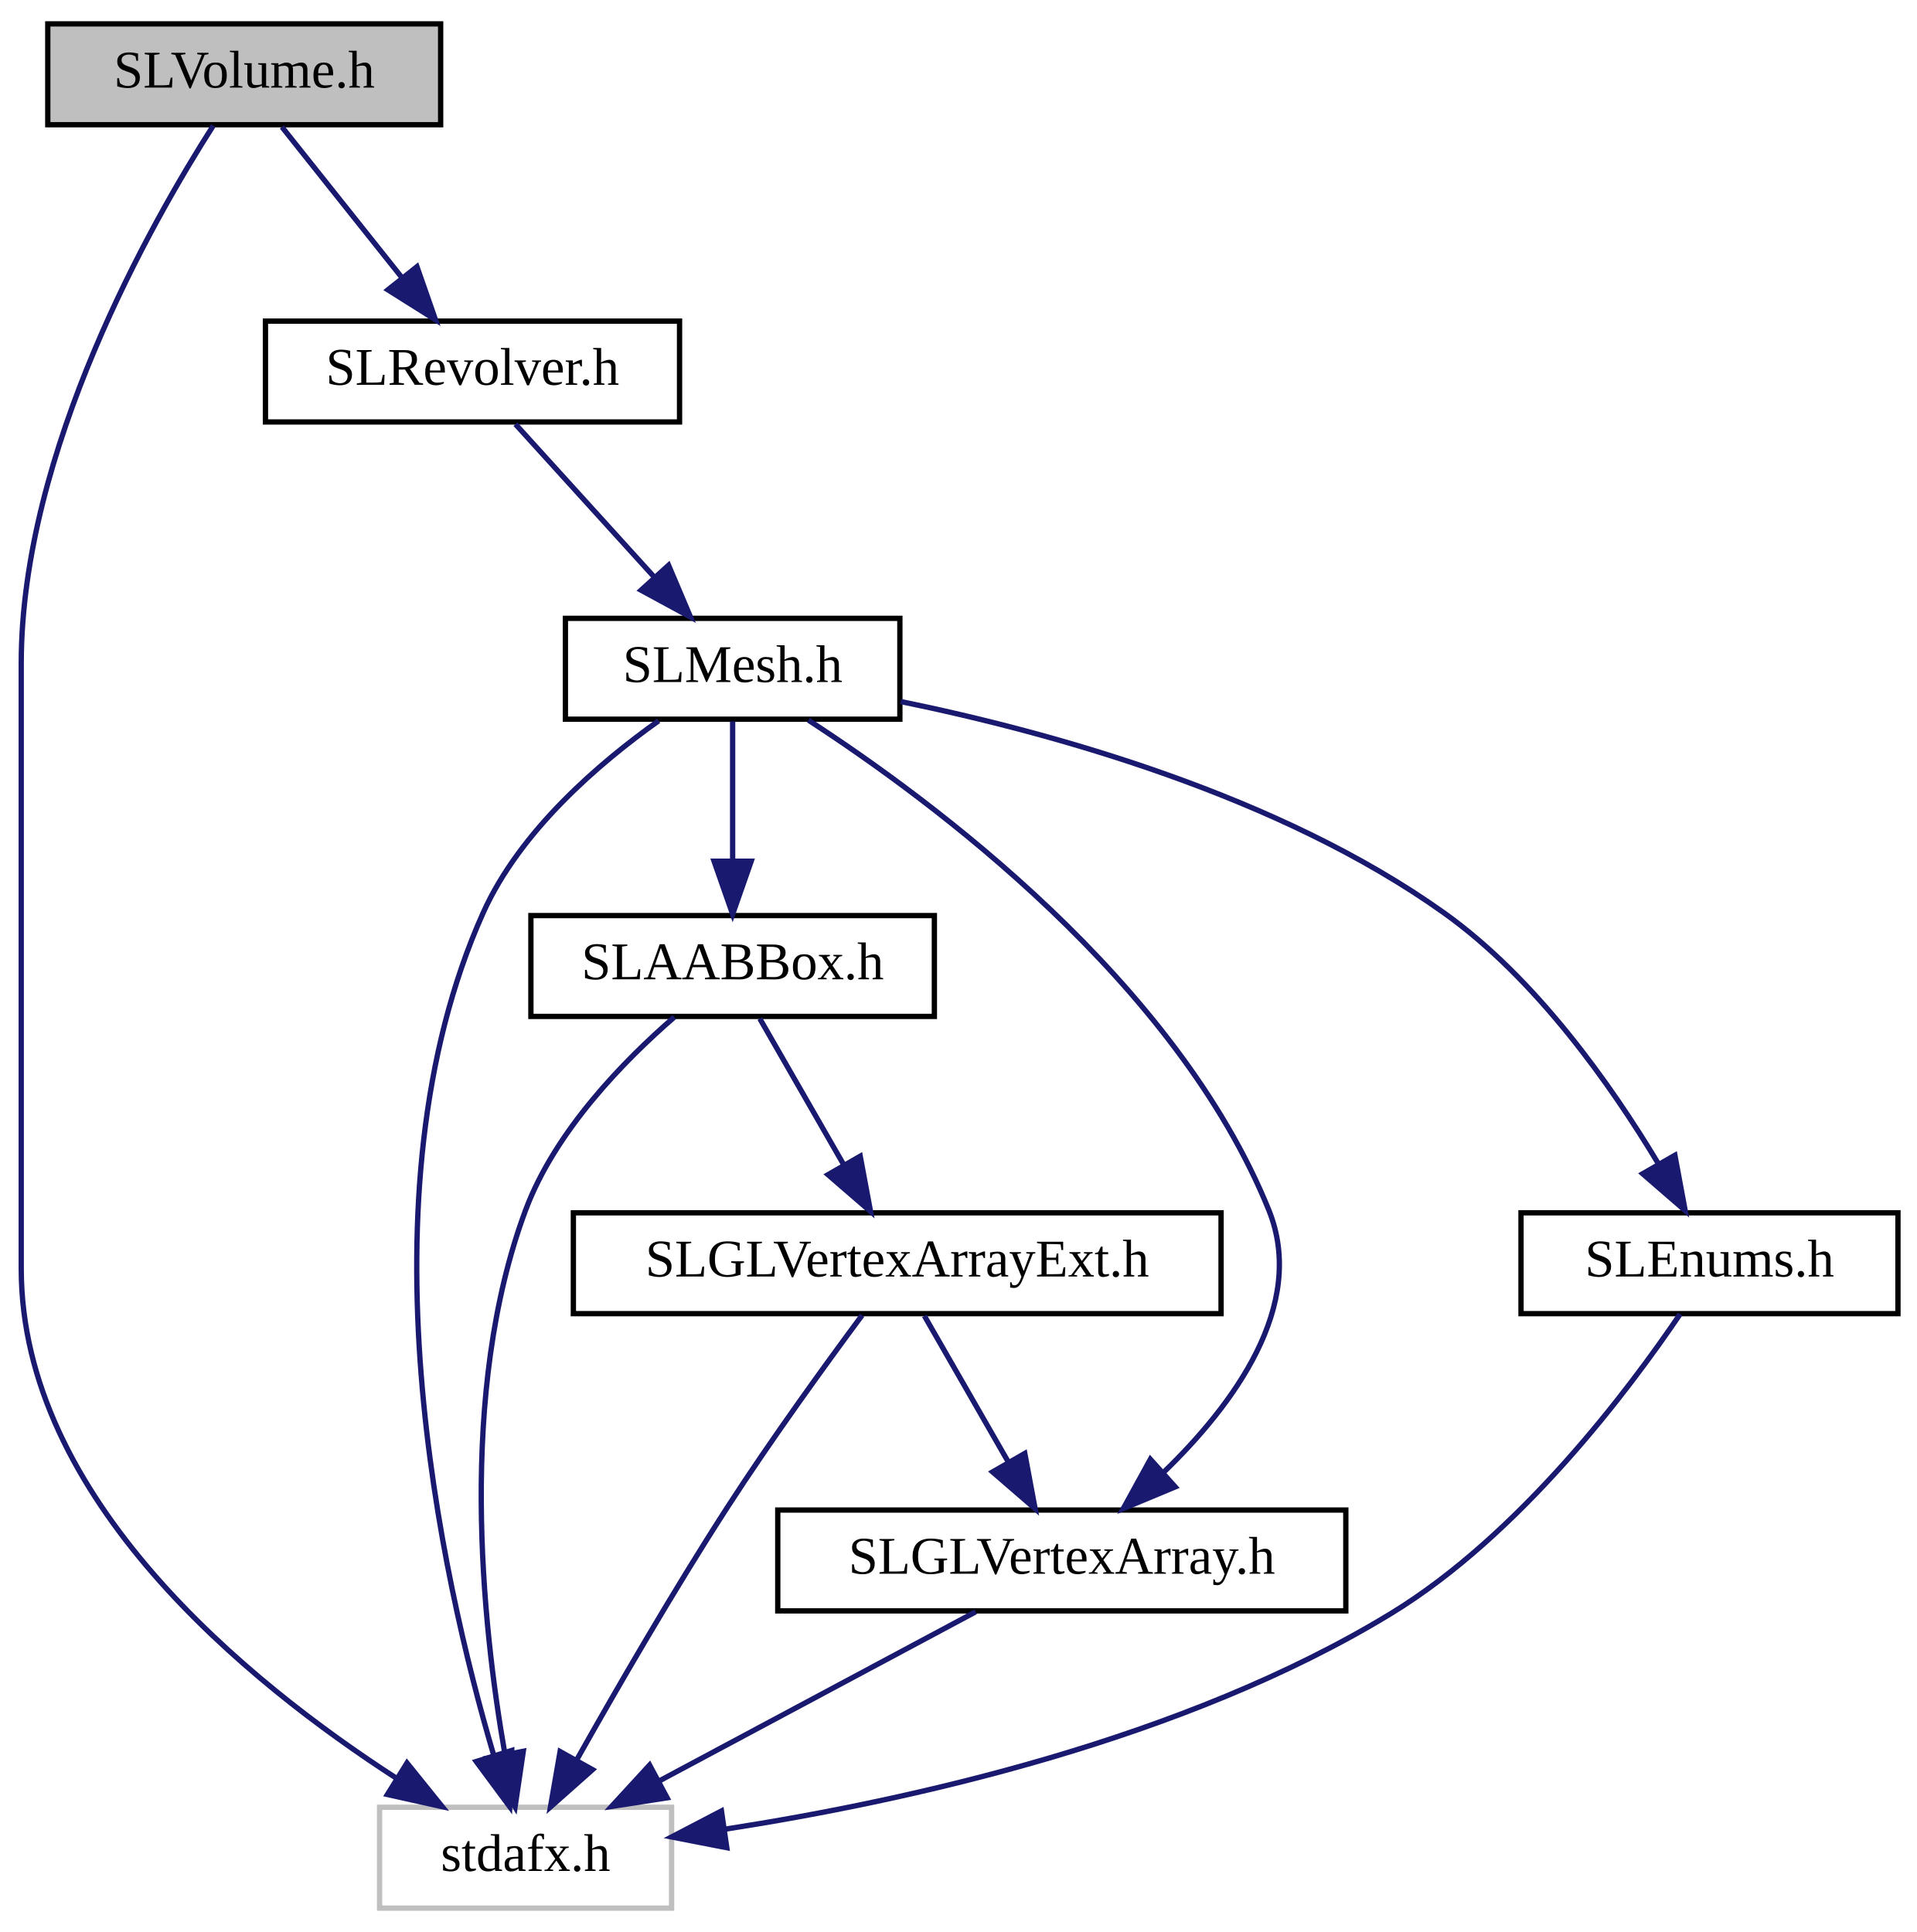
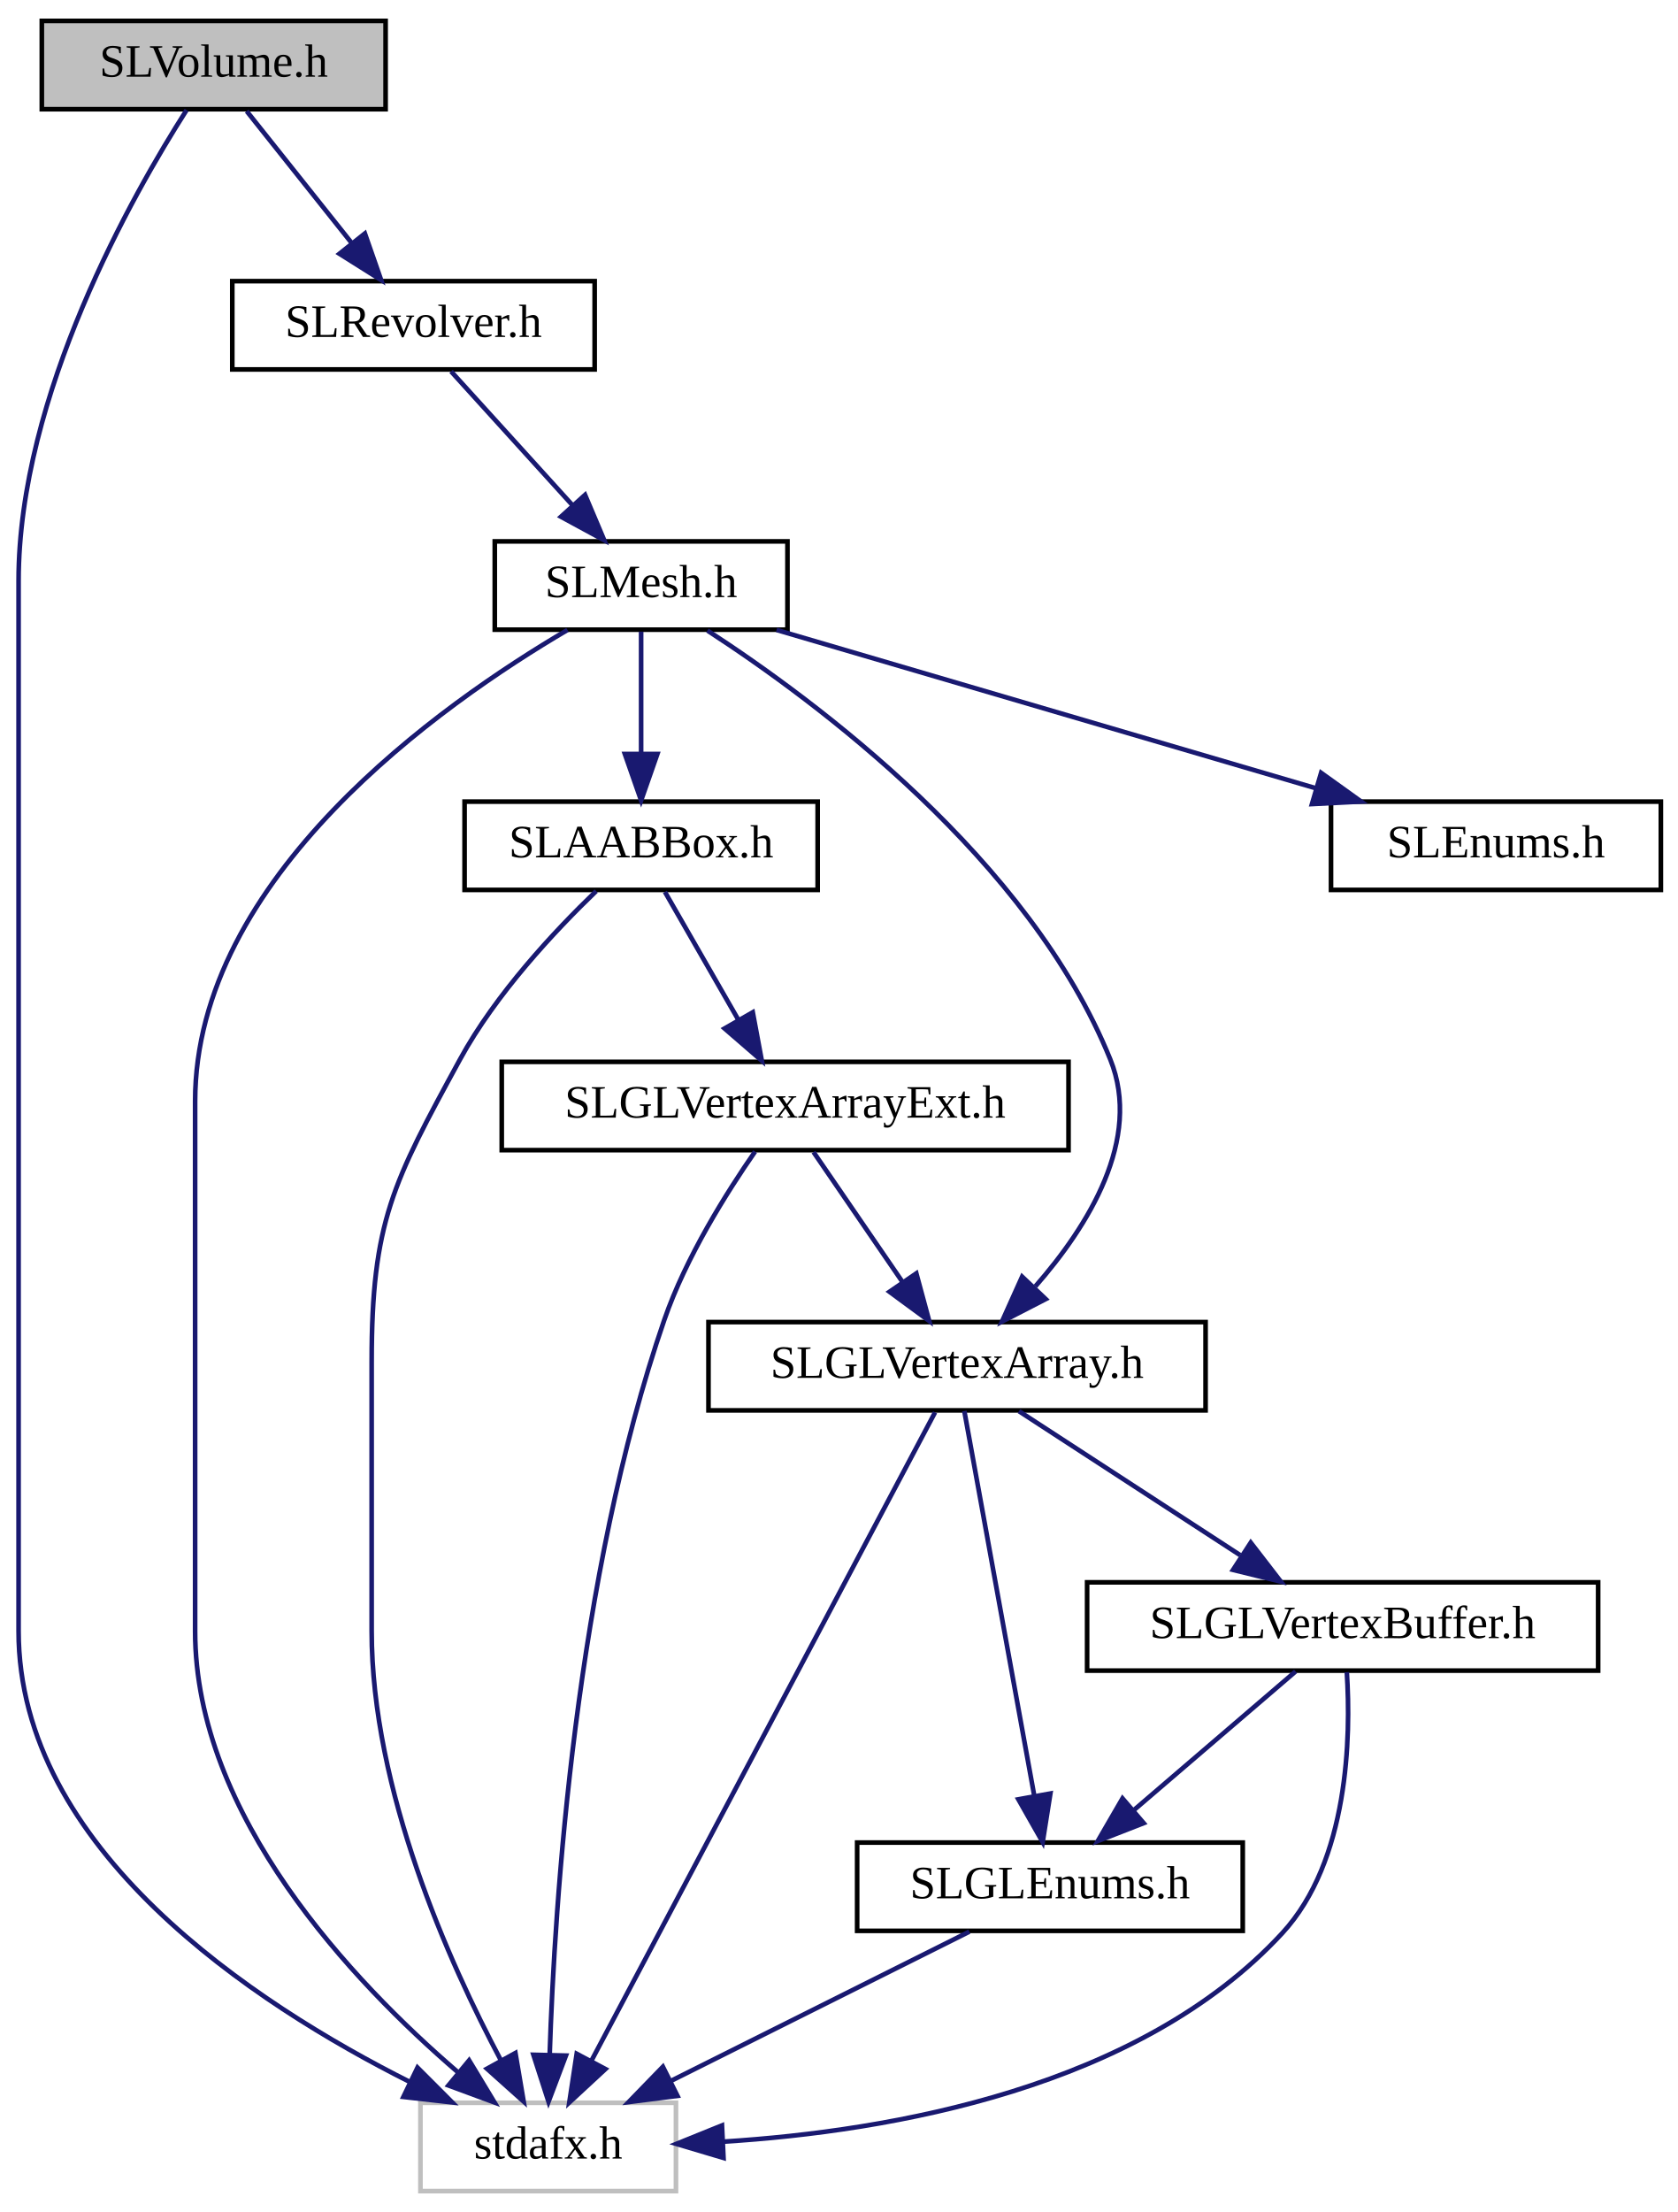
- <svg xmlns="http://www.w3.org/2000/svg" xmlns:xlink="http://www.w3.org/1999/xlink" width="361pt" height="364pt" viewBox="0.00 0.00 361.00 364.00">
-   <g id="graph1" class="graph" transform="scale(1 1) rotate(0) translate(4 360)">
-     <polygon fill="white" stroke="white" points="-4,5 -4,-360 358,-360 358,5 -4,5" />
+ <svg xmlns="http://www.w3.org/2000/svg" xmlns:xlink="http://www.w3.org/1999/xlink" width="361pt" height="476pt" viewBox="0.00 0.00 361.00 476.00">
+   <g id="graph1" class="graph" transform="scale(1 1) rotate(0) translate(4 472)">
+     <polygon fill="white" stroke="white" points="-4,5 -4,-472 358,-472 358,5 -4,5" />
    <g id="node1" class="node">
-       <polygon fill="#bfbfbf" stroke="black" points="5,-336.5 5,-355.5 79,-355.5 79,-336.5 5,-336.5" />
-       <text text-anchor="middle" x="42" y="-343.5" font-family="Arial.ttf" font-size="10.00">SLVolume.h</text>
+       <polygon fill="#bfbfbf" stroke="black" points="5,-448.5 5,-467.5 79,-467.5 79,-448.5 5,-448.5" />
+       <text text-anchor="middle" x="42" y="-455.5" font-family="Arial.ttf" font-size="10.00">SLVolume.h</text>
    </g>
    <g id="node3" class="node">
-       <polygon fill="white" stroke="#bfbfbf" points="67.5,-0.5 67.5,-19.5 122.5,-19.5 122.5,-0.5 67.5,-0.5" />
-       <text text-anchor="middle" x="95" y="-7.5" font-family="Arial.ttf" font-size="10.00">stdafx.h</text>
+       <polygon fill="white" stroke="#bfbfbf" points="86.5,-0.5 86.5,-19.5 141.5,-19.5 141.5,-0.5 86.5,-0.5" />
+       <text text-anchor="middle" x="114" y="-7.5" font-family="Arial.ttf" font-size="10.00">stdafx.h</text>
    </g>
    <g id="edge2" class="edge">
-       <path fill="none" stroke="midnightblue" d="M36.16,-336.308C24.62,-318.261 0,-275.066 0,-235 0,-235 0,-235 0,-121 0,-77.739 42.608,-43.086 70.755,-24.915" />
-       <polygon fill="midnightblue" stroke="midnightblue" points="72.661,-27.851 79.313,-19.604 68.97,-21.903 72.661,-27.851" />
+       <path fill="none" stroke="midnightblue" d="M36.16,-448.308C24.62,-430.261 0,-387.066 0,-347 0,-347 0,-347 0,-121 0,-74.115 50.551,-40.894 84.329,-23.93" />
+       <polygon fill="midnightblue" stroke="midnightblue" points="85.868,-27.074 93.356,-19.579 82.828,-20.769 85.868,-27.074" />
    </g>
    <g id="node5" class="node">
      <a xlink:href="_s_l_revolver_8h.html" target="_top" xlink:title="SLRevolver.h">
-         <polygon fill="white" stroke="black" points="46,-280.5 46,-299.5 124,-299.5 124,-280.5 46,-280.5" />
-         <text text-anchor="middle" x="85" y="-287.5" font-family="Arial.ttf" font-size="10.00">SLRevolver.h</text>
+         <polygon fill="white" stroke="black" points="46,-392.5 46,-411.5 124,-411.5 124,-392.5 46,-392.5" />
+         <text text-anchor="middle" x="85" y="-399.5" font-family="Arial.ttf" font-size="10.00">SLRevolver.h</text>
      </a>
    </g>
    <g id="edge4" class="edge">
-       <path fill="none" stroke="midnightblue" d="M49.101,-336.083C55.237,-328.377 64.27,-317.033 71.739,-307.653" />
-       <polygon fill="midnightblue" stroke="midnightblue" points="74.54,-309.754 78.031,-299.751 69.064,-305.394 74.54,-309.754" />
+       <path fill="none" stroke="midnightblue" d="M49.101,-448.083C55.237,-440.377 64.27,-429.033 71.739,-419.653" />
+       <polygon fill="midnightblue" stroke="midnightblue" points="74.54,-421.754 78.031,-411.751 69.064,-417.394 74.54,-421.754" />
    </g>
    <g id="node7" class="node">
      <a xlink:href="_s_l_mesh_8h.html" target="_top" xlink:title="SLMesh.h">
-         <polygon fill="white" stroke="black" points="102.5,-224.5 102.5,-243.5 165.5,-243.5 165.5,-224.5 102.5,-224.5" />
-         <text text-anchor="middle" x="134" y="-231.5" font-family="Arial.ttf" font-size="10.00">SLMesh.h</text>
+         <polygon fill="white" stroke="black" points="102.5,-336.5 102.5,-355.5 165.5,-355.5 165.5,-336.5 102.5,-336.5" />
+         <text text-anchor="middle" x="134" y="-343.5" font-family="Arial.ttf" font-size="10.00">SLMesh.h</text>
      </a>
    </g>
    <g id="edge6" class="edge">
-       <path fill="none" stroke="midnightblue" d="M93.091,-280.083C100.155,-272.298 110.588,-260.801 119.149,-251.367" />
-       <polygon fill="midnightblue" stroke="midnightblue" points="121.931,-253.509 126.059,-243.751 116.747,-248.805 121.931,-253.509" />
+       <path fill="none" stroke="midnightblue" d="M93.091,-392.083C100.155,-384.298 110.588,-372.801 119.149,-363.367" />
+       <polygon fill="midnightblue" stroke="midnightblue" points="121.931,-365.509 126.059,-355.751 116.747,-360.805 121.931,-365.509" />
    </g>
    <g id="edge8" class="edge">
-       <path fill="none" stroke="midnightblue" d="M120.064,-224.197C108.876,-216.254 93.931,-203.463 87,-188 63.034,-134.537 79.159,-62.648 88.984,-29.347" />
-       <polygon fill="midnightblue" stroke="midnightblue" points="92.383,-30.203 92.008,-19.615 85.699,-28.126 92.383,-30.203" />
+       <path fill="none" stroke="midnightblue" d="M118.148,-336.439C90.881,-320.425 38,-283.16 38,-235 38,-235 38,-235 38,-121 38,-81.276 71.964,-45.505 94.482,-26.154" />
+       <polygon fill="midnightblue" stroke="midnightblue" points="96.975,-28.634 102.457,-19.567 92.518,-23.236 96.975,-28.634" />
    </g>
    <g id="node10" class="node">
      <a xlink:href="_s_l_a_a_b_box_8h.html" target="_top" xlink:title="SLAABBox.h">
-         <polygon fill="white" stroke="black" points="96,-168.5 96,-187.5 172,-187.5 172,-168.5 96,-168.5" />
-         <text text-anchor="middle" x="134" y="-175.5" font-family="Arial.ttf" font-size="10.00">SLAABBox.h</text>
+         <polygon fill="white" stroke="black" points="96,-280.5 96,-299.5 172,-299.5 172,-280.5 96,-280.5" />
+         <text text-anchor="middle" x="134" y="-287.5" font-family="Arial.ttf" font-size="10.00">SLAABBox.h</text>
      </a>
    </g>
    <g id="edge10" class="edge">
-       <path fill="none" stroke="midnightblue" d="M134,-224.083C134,-217.006 134,-206.861 134,-197.986" />
-       <polygon fill="midnightblue" stroke="midnightblue" points="137.5,-197.751 134,-187.751 130.5,-197.751 137.5,-197.751" />
+       <path fill="none" stroke="midnightblue" d="M134,-336.083C134,-329.006 134,-318.861 134,-309.986" />
+       <polygon fill="midnightblue" stroke="midnightblue" points="137.5,-309.751 134,-299.751 130.5,-309.751 137.5,-309.751" />
    </g>
    <g id="node16" class="node">
      <a xlink:href="_s_l_g_l_vertex_array_8h.html" target="_top" xlink:title="SLGLVertexArray.h">
-         <polygon fill="white" stroke="black" points="142.5,-56.5 142.5,-75.5 249.5,-75.5 249.5,-56.5 142.5,-56.5" />
-         <text text-anchor="middle" x="196" y="-63.5" font-family="Arial.ttf" font-size="10.00">SLGLVertexArray.h</text>
+         <polygon fill="white" stroke="black" points="148.5,-168.5 148.5,-187.5 255.5,-187.5 255.5,-168.5 148.5,-168.5" />
+         <text text-anchor="middle" x="202" y="-175.5" font-family="Arial.ttf" font-size="10.00">SLGLVertexArray.h</text>
+       </a>
+     </g>
+     <g id="edge32" class="edge">
+       <path fill="none" stroke="midnightblue" d="M148.274,-336.315C171.752,-321.073 217.644,-287.002 235,-244 241.916,-226.864 230.207,-208.129 218.869,-195.195" />
+       <polygon fill="midnightblue" stroke="midnightblue" points="221.093,-192.454 211.672,-187.608 216.015,-197.271 221.093,-192.454" />
+     </g>
+     <g id="node27" class="node">
+       <a xlink:href="_s_l_enums_8h.html" target="_top" xlink:title="SLEnums.h">
+         <polygon fill="white" stroke="black" points="282.5,-280.5 282.5,-299.5 353.5,-299.5 353.5,-280.5 282.5,-280.5" />
+         <text text-anchor="middle" x="318" y="-287.5" font-family="Arial.ttf" font-size="10.00">SLEnums.h</text>
+       </a>
+     </g>
+     <g id="edge34" class="edge">
+       <path fill="none" stroke="midnightblue" d="M163.155,-336.444C194.513,-327.241 244.531,-312.562 279.197,-302.388" />
+       <polygon fill="midnightblue" stroke="midnightblue" points="280.371,-305.691 288.981,-299.516 278.4,-298.974 280.371,-305.691" />
+     </g>
+     <g id="edge12" class="edge">
+       <path fill="none" stroke="midnightblue" d="M124.331,-280.247C115.514,-271.772 102.721,-258.159 95,-244 80.591,-217.576 76,-209.098 76,-179 76,-179 76,-179 76,-121 76,-86.813 92.6,-49.764 103.857,-28.571" />
+       <polygon fill="midnightblue" stroke="midnightblue" points="106.947,-30.215 108.716,-19.769 100.819,-26.832 106.947,-30.215" />
+     </g>
+     <g id="node13" class="node">
+       <a xlink:href="_s_l_g_l_vertex_array_ext_8h.html" target="_top" xlink:title="SLGLVertexArrayExt.h">
+         <polygon fill="white" stroke="black" points="104,-224.5 104,-243.5 226,-243.5 226,-224.5 104,-224.5" />
+         <text text-anchor="middle" x="165" y="-231.5" font-family="Arial.ttf" font-size="10.00">SLGLVertexArrayExt.h</text>
+       </a>
+     </g>
+     <g id="edge14" class="edge">
+       <path fill="none" stroke="midnightblue" d="M139.119,-280.083C143.408,-272.613 149.658,-261.724 154.942,-252.52" />
+       <polygon fill="midnightblue" stroke="midnightblue" points="158.033,-254.166 159.976,-243.751 151.962,-250.681 158.033,-254.166" />
+     </g>
+     <g id="edge16" class="edge">
+       <path fill="none" stroke="midnightblue" d="M158.53,-224.19C152.463,-215.46 143.648,-201.477 139,-188 119.902,-132.625 115.375,-62.688 114.315,-29.764" />
+       <polygon fill="midnightblue" stroke="midnightblue" points="117.814,-29.656 114.067,-19.746 110.816,-29.83 117.814,-29.656" />
+     </g>
+     <g id="edge18" class="edge">
+       <path fill="none" stroke="midnightblue" d="M171.11,-224.083C176.282,-216.534 183.846,-205.495 190.194,-196.23" />
+       <polygon fill="midnightblue" stroke="midnightblue" points="193.239,-197.979 196.004,-187.751 187.464,-194.022 193.239,-197.979" />
+     </g>
+     <g id="edge20" class="edge">
+       <path fill="none" stroke="midnightblue" d="M197.269,-168.075C183.297,-141.719 142.032,-63.878 123.362,-28.661" />
+       <polygon fill="midnightblue" stroke="midnightblue" points="126.318,-26.764 118.542,-19.568 120.134,-30.043 126.318,-26.764" />
+     </g>
+     <g id="node19" class="node">
+       <a xlink:href="_s_l_g_l_enums_8h.html" target="_top" xlink:title="SLGLEnums.h">
+         <polygon fill="white" stroke="black" points="180.5,-56.5 180.5,-75.5 263.5,-75.5 263.5,-56.5 180.5,-56.5" />
+         <text text-anchor="middle" x="222" y="-63.5" font-family="Arial.ttf" font-size="10.00">SLGLEnums.h</text>
      </a>
    </g>
    <g id="edge22" class="edge">
-       <path fill="none" stroke="midnightblue" d="M148.274,-224.315C171.752,-209.073 217.644,-175.002 235,-132 242.247,-114.045 228.283,-95.259 215.094,-82.528" />
-       <polygon fill="midnightblue" stroke="midnightblue" points="217.364,-79.861 207.585,-75.783 212.686,-85.069 217.364,-79.861" />
+       <path fill="none" stroke="midnightblue" d="M203.569,-168.368C206.797,-150.617 214.242,-109.666 218.619,-85.597" />
+       <polygon fill="midnightblue" stroke="midnightblue" points="222.093,-86.056 220.438,-75.591 215.205,-84.804 222.093,-86.056" />
    </g>
-     <g id="node20" class="node">
-       <a xlink:href="_s_l_enums_8h.html" target="_top" xlink:title="SLEnums.h">
-         <polygon fill="white" stroke="black" points="282.5,-112.5 282.5,-131.5 353.5,-131.5 353.5,-112.5 282.5,-112.5" />
-         <text text-anchor="middle" x="318" y="-119.5" font-family="Arial.ttf" font-size="10.00">SLEnums.h</text>
+     <g id="node22" class="node">
+       <a xlink:href="_s_l_g_l_vertex_buffer_8h.html" target="_top" xlink:title="SLGLVertexBuffer.h">
+         <polygon fill="white" stroke="black" points="230,-112.5 230,-131.5 340,-131.5 340,-112.5 230,-112.5" />
+         <text text-anchor="middle" x="285" y="-119.5" font-family="Arial.ttf" font-size="10.00">SLGLVertexBuffer.h</text>
      </a>
    </g>
+     <g id="edge26" class="edge">
+       <path fill="none" stroke="midnightblue" d="M215.335,-168.324C228.162,-159.979 247.785,-147.212 262.94,-137.352" />
+       <polygon fill="midnightblue" stroke="midnightblue" points="265.224,-140.042 271.698,-131.655 261.407,-134.174 265.224,-140.042" />
+     </g>
    <g id="edge24" class="edge">
-       <path fill="none" stroke="midnightblue" d="M165.654,-227.828C194.441,-221.925 237.032,-210.087 268,-188 285.329,-175.641 299.47,-155.549 308.237,-140.972" />
-       <polygon fill="midnightblue" stroke="midnightblue" points="311.487,-142.34 313.421,-131.923 305.413,-138.86 311.487,-142.34" />
+       <path fill="none" stroke="midnightblue" d="M204.648,-56.324C187.328,-47.664 160.485,-34.242 140.498,-24.249" />
+       <polygon fill="midnightblue" stroke="midnightblue" points="141.819,-20.996 131.309,-19.654 138.688,-27.257 141.819,-20.996" />
    </g>
-     <g id="edge12" class="edge">
-       <path fill="none" stroke="midnightblue" d="M123.01,-168.365C113.547,-160.171 100.564,-146.917 95,-132 82.197,-97.678 86.836,-53.97 91.096,-29.589" />
-       <polygon fill="midnightblue" stroke="midnightblue" points="94.57,-30.054 93.02,-19.573 87.696,-28.733 94.57,-30.054" />
+     <g id="edge28" class="edge">
+       <path fill="none" stroke="midnightblue" d="M285.902,-112.16C286.794,-98.332 286.362,-71.56 272,-56 241.277,-22.713 187.861,-13.408 151.736,-11.14" />
+       <polygon fill="midnightblue" stroke="midnightblue" points="151.736,-7.637 141.581,-10.658 151.404,-14.629 151.736,-7.637" />
    </g>
-     <g id="node13" class="node">
-       <a xlink:href="_s_l_g_l_vertex_array_ext_8h.html" target="_top" xlink:title="SLGLVertexArrayExt.h">
-         <polygon fill="white" stroke="black" points="104,-112.5 104,-131.5 226,-131.5 226,-112.5 104,-112.5" />
-         <text text-anchor="middle" x="165" y="-119.5" font-family="Arial.ttf" font-size="10.00">SLGLVertexArrayExt.h</text>
-       </a>
-     </g>
-     <g id="edge14" class="edge">
-       <path fill="none" stroke="midnightblue" d="M139.119,-168.083C143.408,-160.613 149.658,-149.724 154.942,-140.52" />
-       <polygon fill="midnightblue" stroke="midnightblue" points="158.033,-142.166 159.976,-131.751 151.962,-138.681 158.033,-142.166" />
-     </g>
-     <g id="edge16" class="edge">
-       <path fill="none" stroke="midnightblue" d="M158.386,-112.197C151.742,-103.241 141.323,-88.883 133,-76 122.826,-60.251 112.123,-41.744 104.678,-28.515" />
-       <polygon fill="midnightblue" stroke="midnightblue" points="107.611,-26.587 99.683,-19.559 101.498,-29.998 107.611,-26.587" />
-     </g>
-     <g id="edge18" class="edge">
-       <path fill="none" stroke="midnightblue" d="M170.119,-112.083C174.408,-104.613 180.658,-93.724 185.942,-84.52" />
-       <polygon fill="midnightblue" stroke="midnightblue" points="189.033,-86.166 190.976,-75.751 182.962,-82.681 189.033,-86.166" />
-     </g>
-     <g id="edge20" class="edge">
-       <path fill="none" stroke="midnightblue" d="M179.773,-56.324C163.649,-47.703 138.7,-34.364 120.036,-24.386" />
-       <polygon fill="midnightblue" stroke="midnightblue" points="121.656,-21.283 111.187,-19.654 118.356,-27.456 121.656,-21.283" />
-     </g>
-     <g id="edge26" class="edge">
-       <path fill="none" stroke="midnightblue" d="M312.466,-112.413C303.013,-98.443 282.391,-70.866 258,-56 219.039,-32.253 167.305,-20.754 132.669,-15.384" />
-       <polygon fill="midnightblue" stroke="midnightblue" points="132.901,-11.881 122.502,-13.907 131.895,-18.808 132.901,-11.881" />
+     <g id="edge30" class="edge">
+       <path fill="none" stroke="midnightblue" d="M274.878,-112.324C265.474,-104.263 251.256,-92.076 239.931,-82.37" />
+       <polygon fill="midnightblue" stroke="midnightblue" points="242.177,-79.684 232.306,-75.834 237.621,-84.999 242.177,-79.684" />
    </g>
  </g>
</svg>
